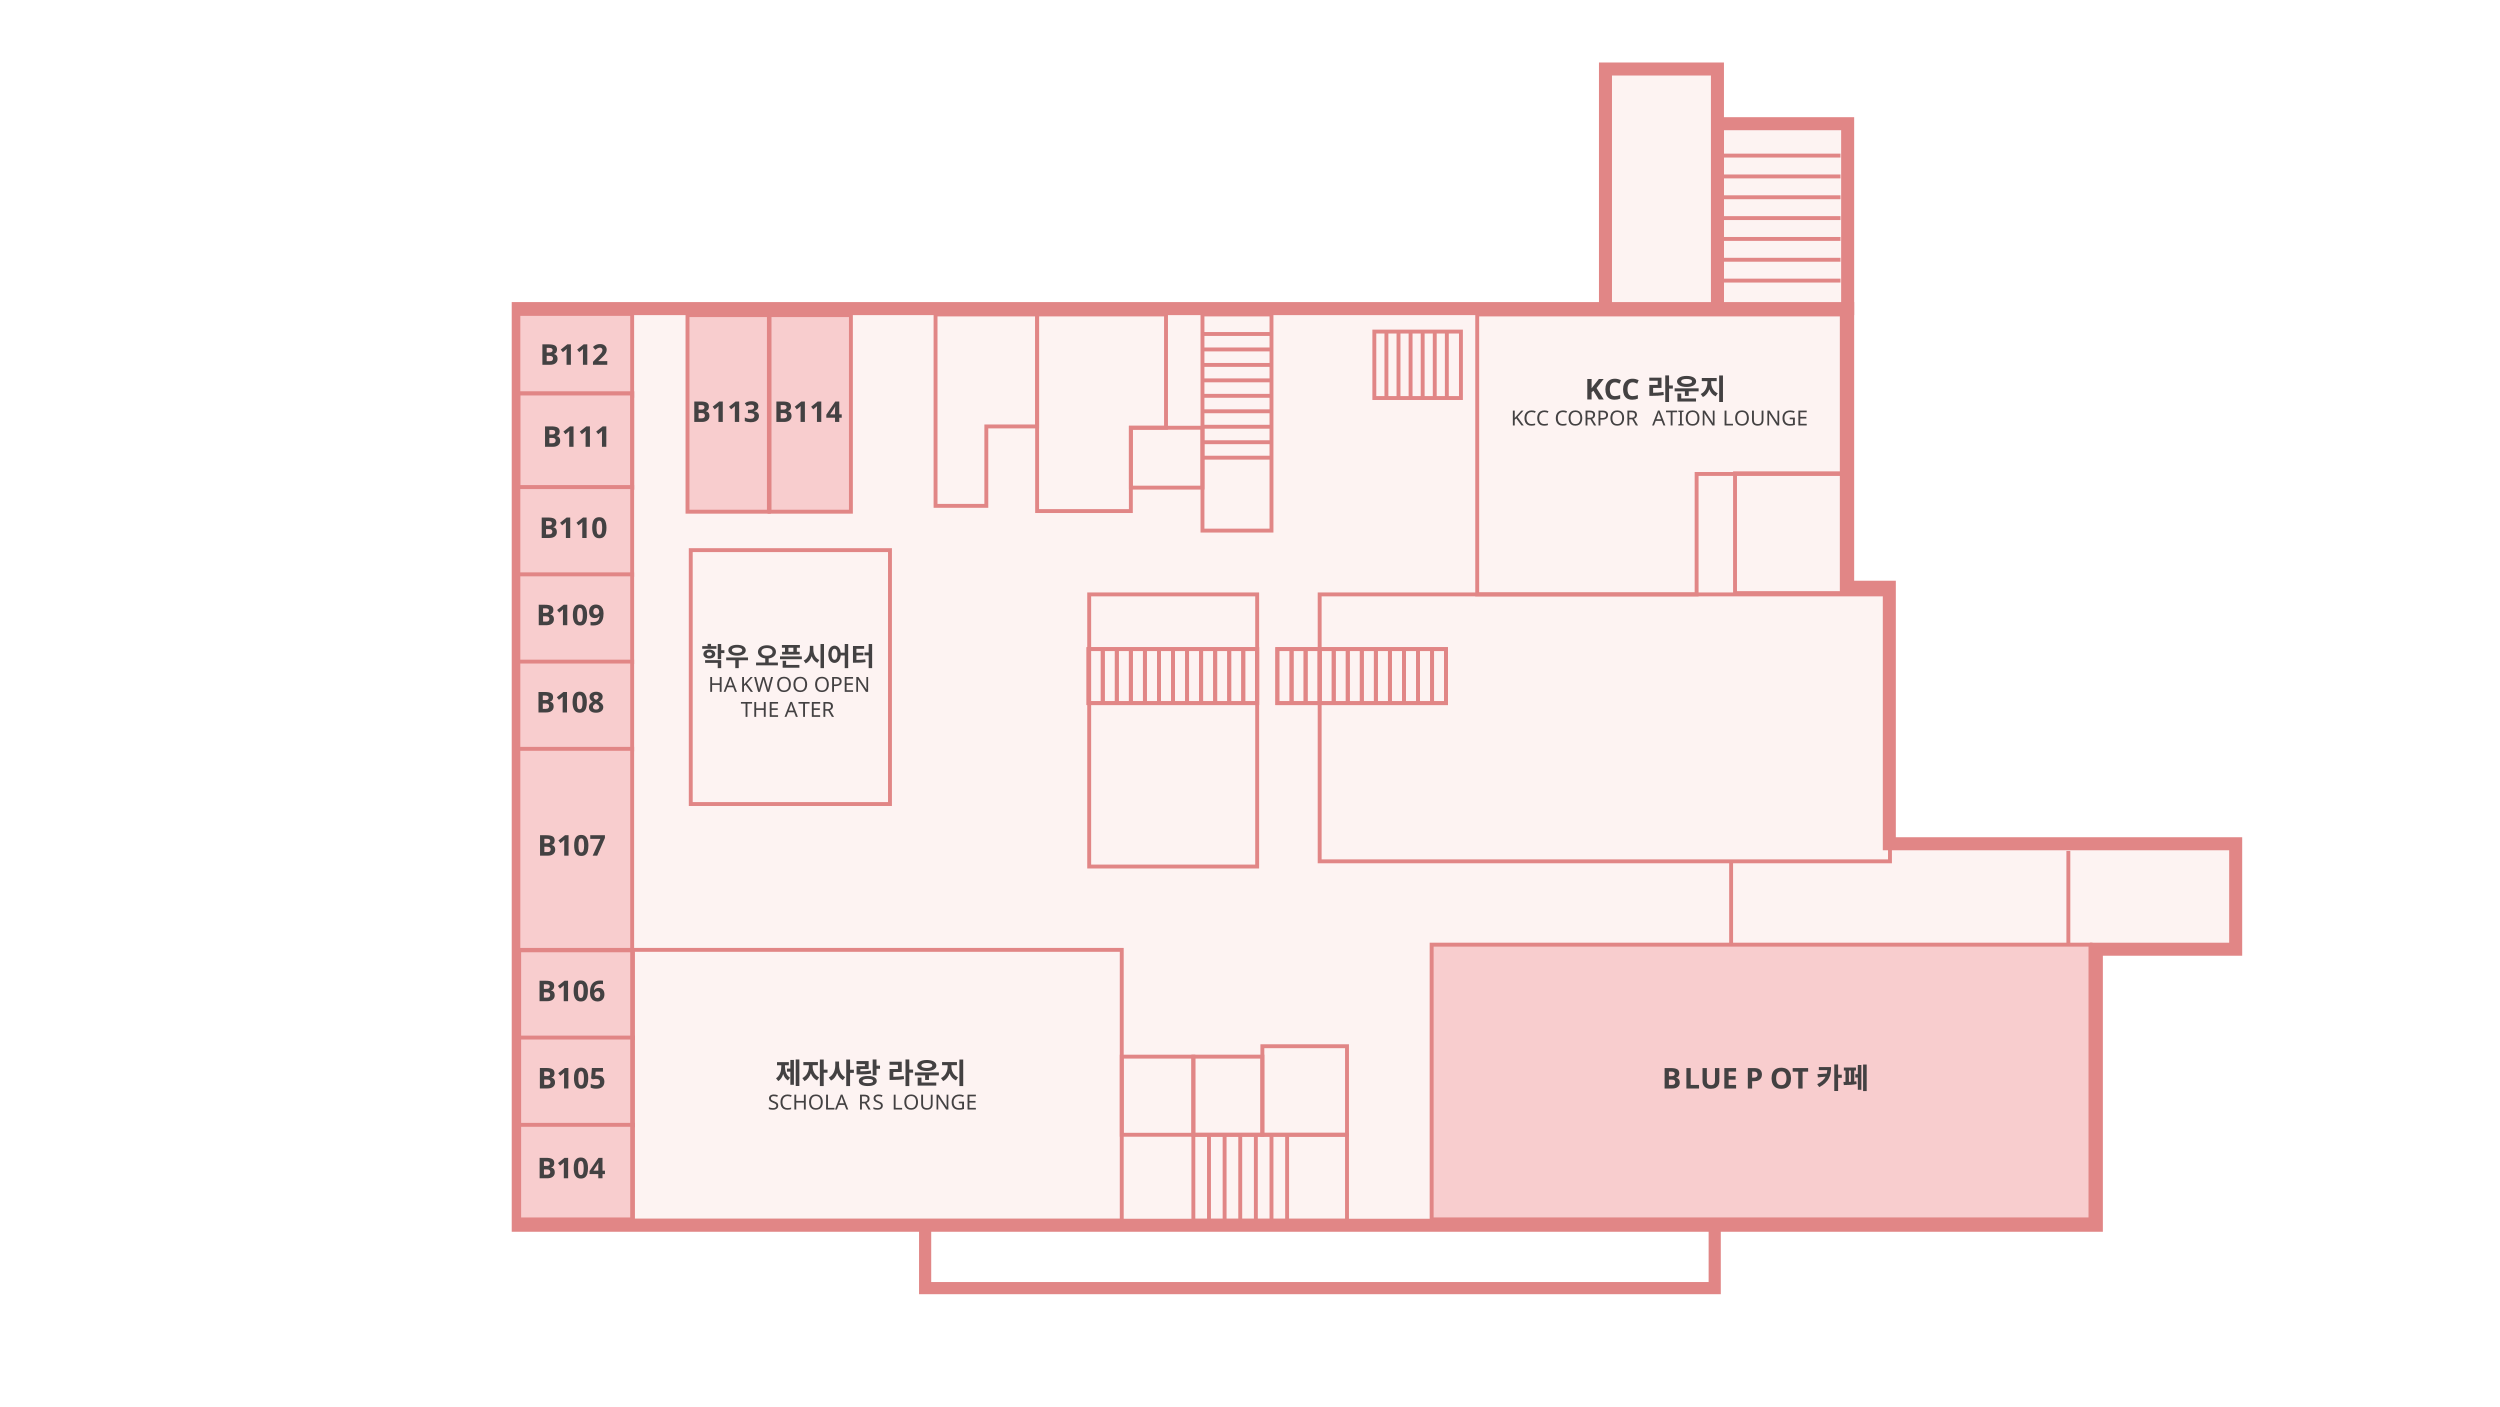
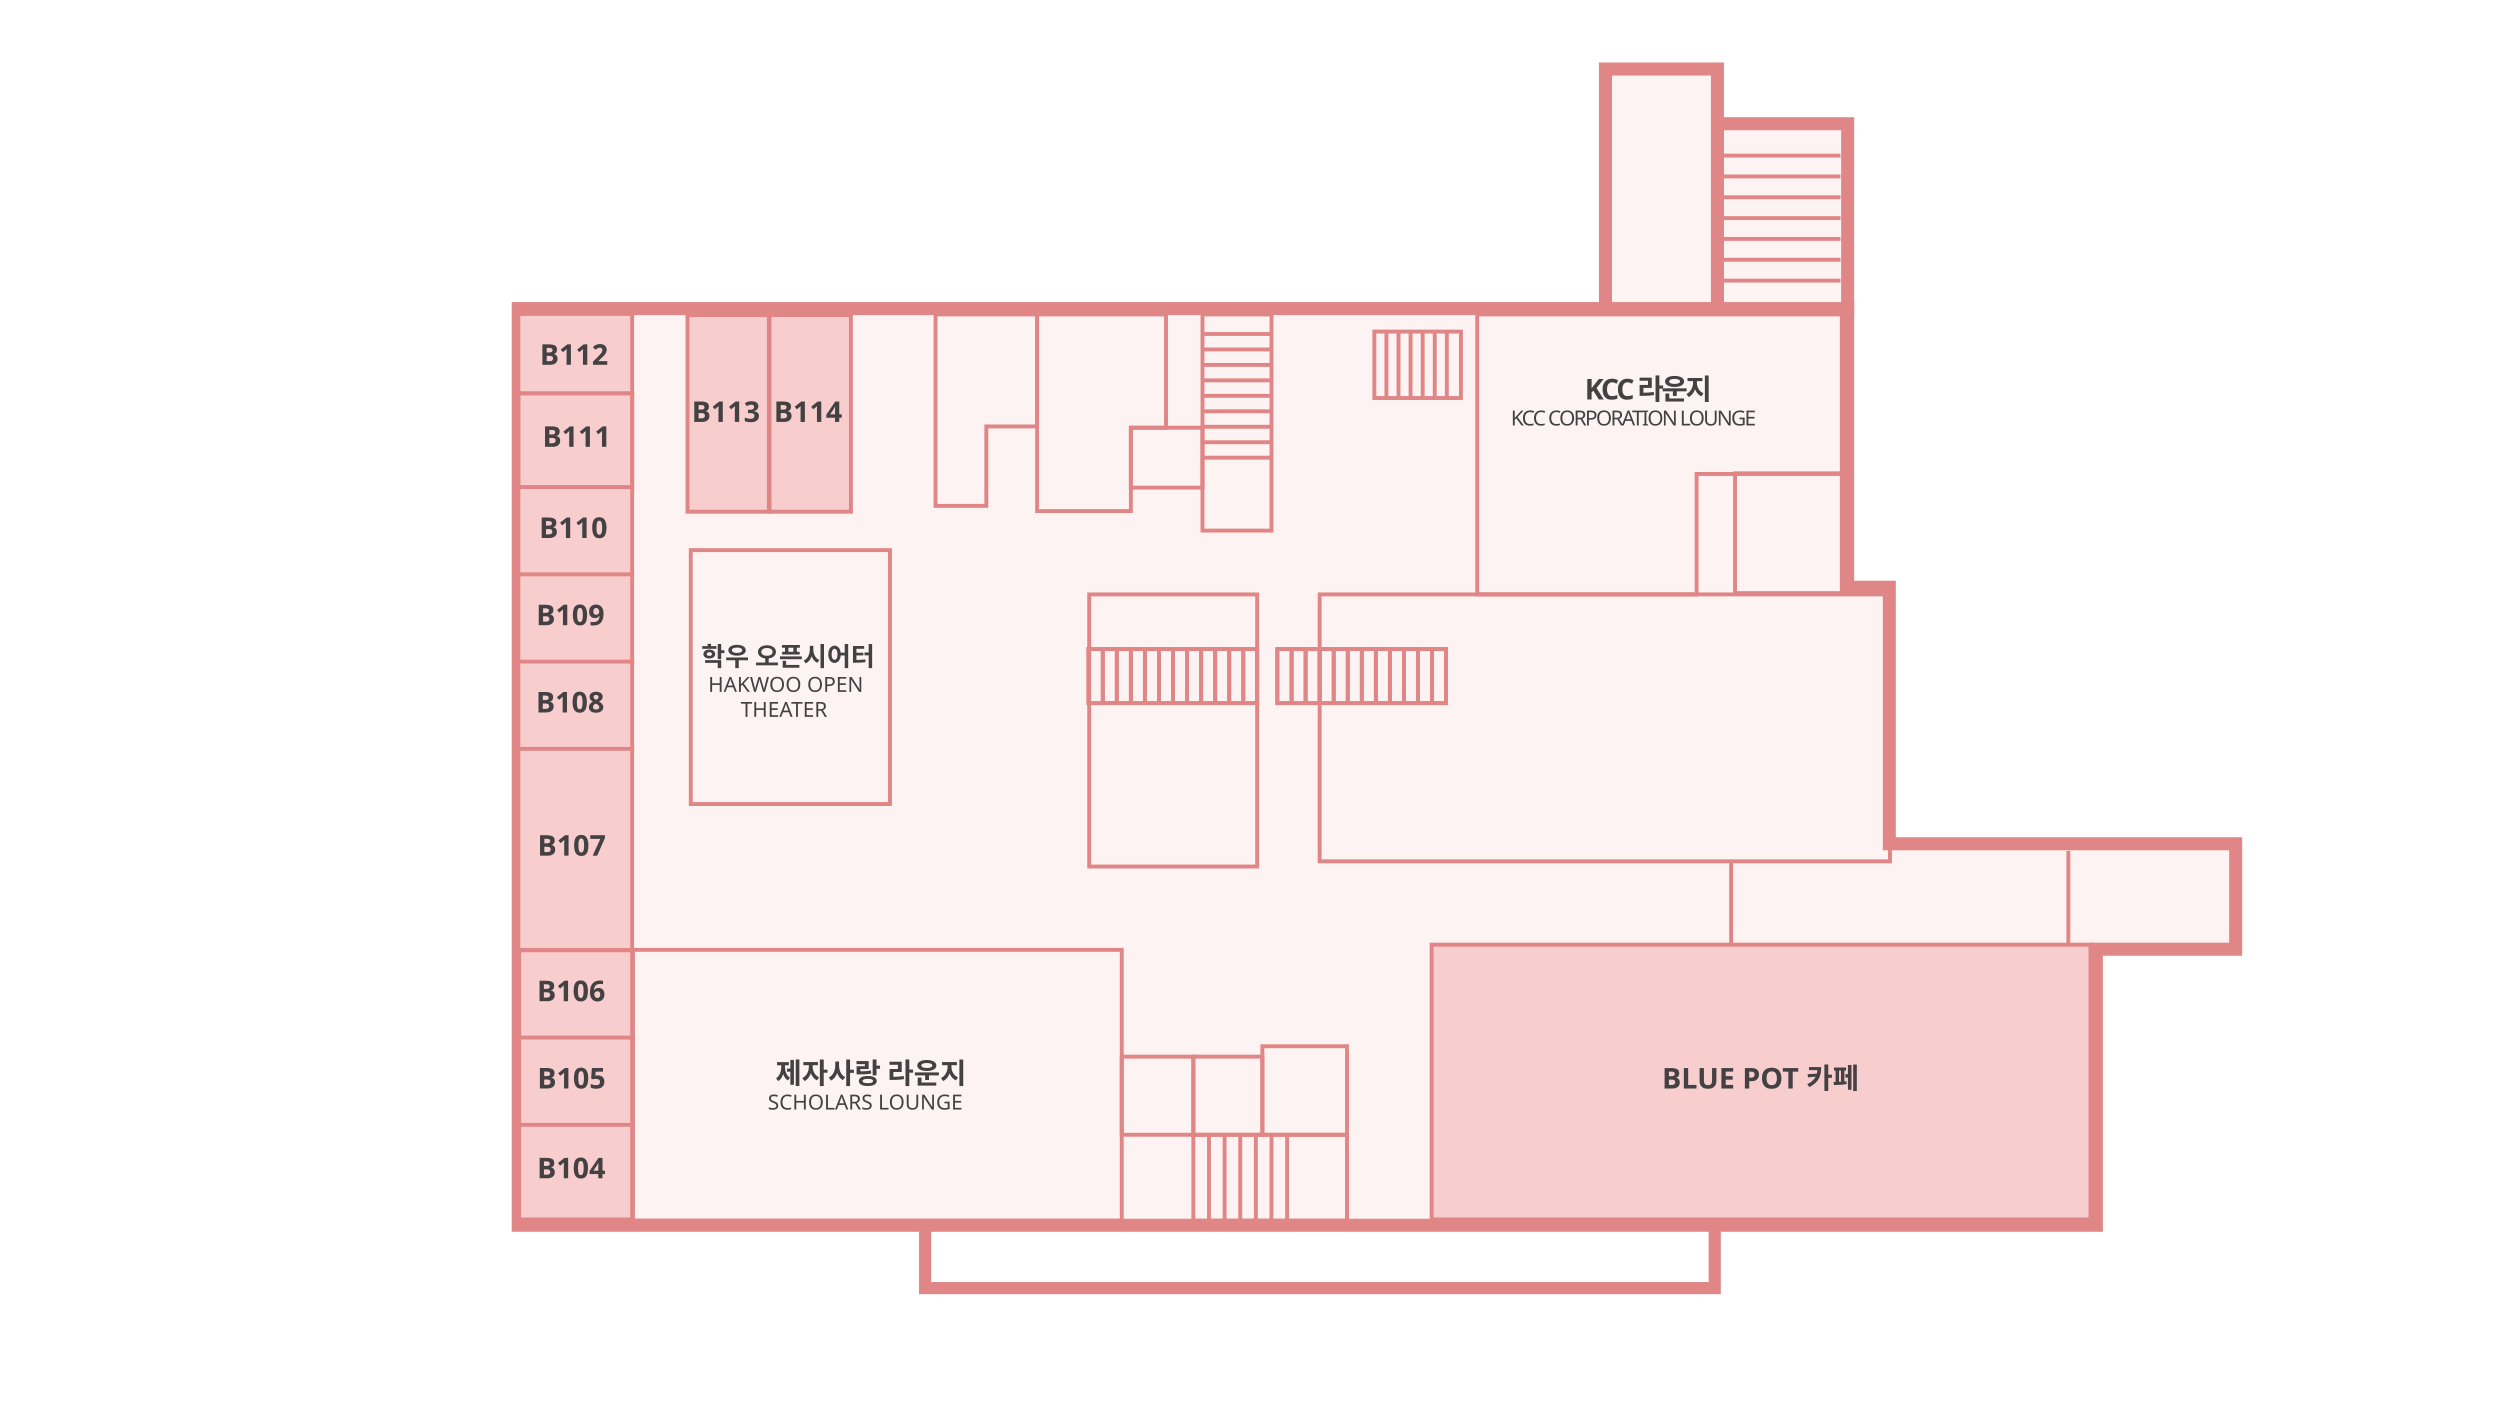
<svg xmlns="http://www.w3.org/2000/svg" viewBox="0 0 1920 1080">
  <g id="Layer_border">
    <polyline points="710.5 944.5 710.5 989.27 1316.9 989.27 1316.9 944.5" fill="none" stroke="#e18686" stroke-miterlimit="10" stroke-width="9.34" />
    <polygon points="398 941 398 237 1419 237 1419 451 1451 451 1451 648 1717 648 1717 729 1610 729 1610 941 398 941" fill="#fdf3f2" />
    <path d="m1414,242v214h32v197h266v71h-107v212H403V242h1011m10-10H393v714h1222v-212h107v-91h-266v-197h-32v-214h0Z" fill="#e18686" />
    <rect x="1319" y="95" width="100" height="142" fill="#fdf3f2" />
    <path d="m1414,100v132h-90V100h90m10-10h-110v152h110V90h0Z" fill="#e18686" />
    <rect x="1233" y="53" width="86" height="184" fill="#fdf3f2" />
    <path d="m1314,58v174h-76V58h76m10-10h-96v194h96V48h0Z" fill="#e18686" />
  </g>
  <g id="Layer_others">
    <line x1="923.5" y1="256.5" x2="976.5" y2="256.5" fill="none" stroke="#e18686" stroke-miterlimit="10" stroke-width="3" />
    <line x1="923.5" y1="268.37" x2="976.5" y2="268.37" fill="none" stroke="#e18686" stroke-miterlimit="10" stroke-width="3" />
    <line x1="923.5" y1="280.25" x2="976.5" y2="280.25" fill="none" stroke="#e18686" stroke-miterlimit="10" stroke-width="3" />
    <line x1="923.5" y1="292.12" x2="976.5" y2="292.12" fill="none" stroke="#e18686" stroke-miterlimit="10" stroke-width="3" />
    <line x1="923.5" y1="304" x2="976.5" y2="304" fill="none" stroke="#e18686" stroke-miterlimit="10" stroke-width="3" />
    <line x1="923.5" y1="315.87" x2="976.5" y2="315.87" fill="none" stroke="#e18686" stroke-miterlimit="10" stroke-width="3" />
    <line x1="923.5" y1="327.75" x2="976.5" y2="327.75" fill="none" stroke="#e18686" stroke-miterlimit="10" stroke-width="3" />
    <line x1="923.5" y1="339.62" x2="976.5" y2="339.62" fill="none" stroke="#e18686" stroke-miterlimit="10" stroke-width="3" />
    <line x1="923.5" y1="351.5" x2="976.5" y2="351.5" fill="none" stroke="#e18686" stroke-miterlimit="10" stroke-width="3" />
    <rect x="923.5" y="241.5" width="53" height="166" fill="none" stroke="#e18686" stroke-miterlimit="10" stroke-width="3" />
    <rect x="836" y="498.5" width="129.5" height="41.5" fill="none" stroke="#e18686" stroke-miterlimit="10" stroke-width="3" />
    <line x1="846.93" y1="498.5" x2="846.93" y2="540" fill="none" stroke="#e18686" stroke-miterlimit="10" stroke-width="3" />
    <line x1="857.72" y1="498.5" x2="857.72" y2="540" fill="none" stroke="#e18686" stroke-miterlimit="10" stroke-width="3" />
    <line x1="868.51" y1="498.5" x2="868.51" y2="540" fill="none" stroke="#e18686" stroke-miterlimit="10" stroke-width="3" />
    <line x1="879.3" y1="498.5" x2="879.3" y2="540" fill="none" stroke="#e18686" stroke-miterlimit="10" stroke-width="3" />
    <line x1="890.09" y1="498.5" x2="890.09" y2="540" fill="none" stroke="#e18686" stroke-miterlimit="10" stroke-width="3" />
    <line x1="900.88" y1="498.5" x2="900.88" y2="540" fill="none" stroke="#e18686" stroke-miterlimit="10" stroke-width="3" />
    <line x1="911.67" y1="498.5" x2="911.67" y2="540" fill="none" stroke="#e18686" stroke-miterlimit="10" stroke-width="3" />
    <line x1="922.46" y1="498.5" x2="922.46" y2="540" fill="none" stroke="#e18686" stroke-miterlimit="10" stroke-width="3" />
    <line x1="933.25" y1="498.5" x2="933.25" y2="540" fill="none" stroke="#e18686" stroke-miterlimit="10" stroke-width="3" />
    <line x1="944.04" y1="498.5" x2="944.04" y2="540" fill="none" stroke="#e18686" stroke-miterlimit="10" stroke-width="3" />
    <line x1="954.83" y1="498.5" x2="954.83" y2="540" fill="none" stroke="#e18686" stroke-miterlimit="10" stroke-width="3" />
    <rect x="836" y="498.5" width="129.5" height="41.5" fill="none" stroke="#e18686" stroke-miterlimit="10" stroke-width="3" />
    <line x1="846.93" y1="498.5" x2="846.93" y2="540" fill="none" stroke="#e18686" stroke-miterlimit="10" stroke-width="3" />
    <line x1="857.72" y1="498.5" x2="857.72" y2="540" fill="none" stroke="#e18686" stroke-miterlimit="10" stroke-width="3" />
    <line x1="868.51" y1="498.5" x2="868.51" y2="540" fill="none" stroke="#e18686" stroke-miterlimit="10" stroke-width="3" />
    <line x1="879.3" y1="498.5" x2="879.3" y2="540" fill="none" stroke="#e18686" stroke-miterlimit="10" stroke-width="3" />
    <line x1="890.09" y1="498.5" x2="890.09" y2="540" fill="none" stroke="#e18686" stroke-miterlimit="10" stroke-width="3" />
    <line x1="900.88" y1="498.5" x2="900.88" y2="540" fill="none" stroke="#e18686" stroke-miterlimit="10" stroke-width="3" />
    <line x1="911.67" y1="498.5" x2="911.67" y2="540" fill="none" stroke="#e18686" stroke-miterlimit="10" stroke-width="3" />
    <line x1="922.46" y1="498.5" x2="922.46" y2="540" fill="none" stroke="#e18686" stroke-miterlimit="10" stroke-width="3" />
    <line x1="933.25" y1="498.5" x2="933.25" y2="540" fill="none" stroke="#e18686" stroke-miterlimit="10" stroke-width="3" />
    <line x1="944.04" y1="498.5" x2="944.04" y2="540" fill="none" stroke="#e18686" stroke-miterlimit="10" stroke-width="3" />
    <line x1="954.83" y1="498.5" x2="954.83" y2="540" fill="none" stroke="#e18686" stroke-miterlimit="10" stroke-width="3" />
    <rect x="981" y="498.5" width="129.5" height="41.5" fill="none" stroke="#e18686" stroke-miterlimit="10" stroke-width="3" />
    <line x1="991.93" y1="498.5" x2="991.93" y2="540" fill="none" stroke="#e18686" stroke-miterlimit="10" stroke-width="3" />
    <line x1="1002.72" y1="498.5" x2="1002.72" y2="540" fill="none" stroke="#e18686" stroke-miterlimit="10" stroke-width="3" />
    <line x1="1013.51" y1="498.5" x2="1013.51" y2="540" fill="none" stroke="#e18686" stroke-miterlimit="10" stroke-width="3" />
    <line x1="1024.3" y1="498.5" x2="1024.3" y2="540" fill="none" stroke="#e18686" stroke-miterlimit="10" stroke-width="3" />
    <line x1="1035.09" y1="498.5" x2="1035.09" y2="540" fill="none" stroke="#e18686" stroke-miterlimit="10" stroke-width="3" />
    <line x1="1045.88" y1="498.5" x2="1045.88" y2="540" fill="none" stroke="#e18686" stroke-miterlimit="10" stroke-width="3" />
    <line x1="1056.67" y1="498.5" x2="1056.67" y2="540" fill="none" stroke="#e18686" stroke-miterlimit="10" stroke-width="3" />
    <line x1="1067.46" y1="498.5" x2="1067.46" y2="540" fill="none" stroke="#e18686" stroke-miterlimit="10" stroke-width="3" />
    <line x1="1078.25" y1="498.5" x2="1078.25" y2="540" fill="none" stroke="#e18686" stroke-miterlimit="10" stroke-width="3" />
    <line x1="1089.04" y1="498.5" x2="1089.04" y2="540" fill="none" stroke="#e18686" stroke-miterlimit="10" stroke-width="3" />
    <line x1="1099.83" y1="498.5" x2="1099.83" y2="540" fill="none" stroke="#e18686" stroke-miterlimit="10" stroke-width="3" />
    <rect x="981" y="498.5" width="129.5" height="41.5" fill="none" stroke="#e18686" stroke-miterlimit="10" stroke-width="3" />
    <line x1="991.93" y1="498.5" x2="991.93" y2="540" fill="none" stroke="#e18686" stroke-miterlimit="10" stroke-width="3" />
    <line x1="1002.72" y1="498.5" x2="1002.72" y2="540" fill="none" stroke="#e18686" stroke-miterlimit="10" stroke-width="3" />
    <line x1="1013.51" y1="498.5" x2="1013.51" y2="540" fill="none" stroke="#e18686" stroke-miterlimit="10" stroke-width="3" />
    <line x1="1024.3" y1="498.5" x2="1024.3" y2="540" fill="none" stroke="#e18686" stroke-miterlimit="10" stroke-width="3" />
    <line x1="1035.09" y1="498.5" x2="1035.09" y2="540" fill="none" stroke="#e18686" stroke-miterlimit="10" stroke-width="3" />
    <line x1="1045.88" y1="498.5" x2="1045.88" y2="540" fill="none" stroke="#e18686" stroke-miterlimit="10" stroke-width="3" />
    <line x1="1056.67" y1="498.5" x2="1056.67" y2="540" fill="none" stroke="#e18686" stroke-miterlimit="10" stroke-width="3" />
    <line x1="1067.46" y1="498.5" x2="1067.46" y2="540" fill="none" stroke="#e18686" stroke-miterlimit="10" stroke-width="3" />
    <line x1="1078.25" y1="498.5" x2="1078.25" y2="540" fill="none" stroke="#e18686" stroke-miterlimit="10" stroke-width="3" />
    <line x1="1089.04" y1="498.5" x2="1089.04" y2="540" fill="none" stroke="#e18686" stroke-miterlimit="10" stroke-width="3" />
    <line x1="1099.83" y1="498.5" x2="1099.83" y2="540" fill="none" stroke="#e18686" stroke-miterlimit="10" stroke-width="3" />
    <rect x="836.5" y="456.5" width="129" height="209" fill="none" stroke="#e18686" stroke-miterlimit="10" stroke-width="3" />
    <rect x="1013.5" y="456.5" width="438" height="205" fill="none" stroke="#e18686" stroke-miterlimit="10" stroke-width="3" />
    <rect x="861.5" y="811.5" width="55" height="60" fill="none" stroke="#e18686" stroke-miterlimit="10" stroke-width="3" />
    <rect x="916.5" y="811.5" width="53" height="60" transform="translate(1886 1683) rotate(180)" fill="none" stroke="#e18686" stroke-miterlimit="10" stroke-width="3" />
    <rect x="969.5" y="803.5" width="65" height="68" fill="none" stroke="#e18686" stroke-miterlimit="10" stroke-width="3" />
    <rect x="916.5" y="871.5" width="118" height="66" fill="none" stroke="#e18686" stroke-miterlimit="10" stroke-width="3" />
    <line x1="928.5" y1="872.5" x2="928.5" y2="937.5" fill="none" stroke="#e18686" stroke-miterlimit="10" stroke-width="3" />
    <line x1="940.5" y1="872.5" x2="940.5" y2="937.5" fill="none" stroke="#e18686" stroke-miterlimit="10" stroke-width="3" />
    <line x1="952.5" y1="872.5" x2="952.5" y2="937.5" fill="none" stroke="#e18686" stroke-miterlimit="10" stroke-width="3" />
    <line x1="964.5" y1="872.5" x2="964.5" y2="937.5" fill="none" stroke="#e18686" stroke-miterlimit="10" stroke-width="3" />
    <line x1="976.5" y1="872.5" x2="976.5" y2="937.5" fill="none" stroke="#e18686" stroke-miterlimit="10" stroke-width="3" />
    <line x1="988.5" y1="872.5" x2="988.5" y2="937.5" fill="none" stroke="#e18686" stroke-miterlimit="10" stroke-width="3" />
    <rect x="1055.49" y="254.65" width="66.51" height="51.04" fill="none" stroke="#e18686" stroke-miterlimit="10" stroke-width="3" />
    <line x1="1064.77" y1="255.42" x2="1064.77" y2="305.69" fill="none" stroke="#e18686" stroke-miterlimit="10" stroke-width="3" />
    <line x1="1074.05" y1="255.42" x2="1074.05" y2="305.69" fill="none" stroke="#e18686" stroke-miterlimit="10" stroke-width="3" />
    <line x1="1083.33" y1="255.42" x2="1083.33" y2="305.69" fill="none" stroke="#e18686" stroke-miterlimit="10" stroke-width="3" />
    <line x1="1092.61" y1="255.42" x2="1092.61" y2="305.69" fill="none" stroke="#e18686" stroke-miterlimit="10" stroke-width="3" />
    <line x1="1101.89" y1="255.42" x2="1101.89" y2="305.69" fill="none" stroke="#e18686" stroke-miterlimit="10" stroke-width="3" />
    <line x1="1111.17" y1="255.42" x2="1111.17" y2="305.69" fill="none" stroke="#e18686" stroke-miterlimit="10" stroke-width="3" />
    <line x1="1321.5" y1="119.5" x2="1413.5" y2="119.5" fill="none" stroke="#e18686" stroke-miterlimit="10" stroke-width="3" />
    <line x1="1321.5" y1="135.5" x2="1413.5" y2="135.5" fill="none" stroke="#e18686" stroke-miterlimit="10" stroke-width="3" />
    <line x1="1321.5" y1="151.5" x2="1413.5" y2="151.5" fill="none" stroke="#e18686" stroke-miterlimit="10" stroke-width="3" />
    <line x1="1321.5" y1="167.5" x2="1413.5" y2="167.5" fill="none" stroke="#e18686" stroke-miterlimit="10" stroke-width="3" />
    <line x1="1321.5" y1="183.5" x2="1413.5" y2="183.5" fill="none" stroke="#e18686" stroke-miterlimit="10" stroke-width="3" />
    <line x1="1321.5" y1="199.5" x2="1413.5" y2="199.5" fill="none" stroke="#e18686" stroke-miterlimit="10" stroke-width="3" />
    <line x1="1321.5" y1="215.5" x2="1413.5" y2="215.5" fill="none" stroke="#e18686" stroke-miterlimit="10" stroke-width="3" />
    <rect x="868.5" y="328.5" width="55" height="46" fill="none" stroke="#e18686" stroke-miterlimit="10" stroke-width="3" />
    <rect x="1332.5" y="363.5" width="82" height="92" fill="none" stroke="#e18686" stroke-miterlimit="10" stroke-width="3" />
    <line x1="1588.5" y1="653.5" x2="1588.5" y2="725.5" fill="none" stroke="#e18686" stroke-miterlimit="10" stroke-width="3" />
    <line x1="1329.5" y1="661.5" x2="1329.5" y2="725.5" fill="none" stroke="#e18686" stroke-miterlimit="10" stroke-width="3" />
  </g>
  <g id="Layer_toilet1">
    <polygon points="718.5 241.5 718.5 327.5 718.5 388.5 757.5 388.5 757.5 327.5 796.5 327.5 796.5 241.5 718.5 241.5" fill="none" stroke="#e18686" stroke-miterlimit="10" stroke-width="3" />
  </g>
  <g id="Layer_toilet2">
    <polygon points="796.5 241.5 796.5 328.5 796.5 392.5 868.5 392.5 868.5 328.5 895.5 328.5 895.5 241.5 796.5 241.5" fill="none" stroke="#e18686" stroke-miterlimit="10" stroke-width="3" />
  </g>
  <g id="Layer_오픈시어터">
    <rect x="530.5" y="422.5" width="153" height="195" fill="none" stroke="#e18686" stroke-miterlimit="10" stroke-width="3" />
    <text transform="translate(538.5 511.35)" fill="#434142" font-family="NanumSquareNeovariable-Heavy, 'NanumSquare Neo variable'" font-size="20" font-variation-settings="'wght' 900" font-weight="800">
      <tspan x="0" y="0">학우 오픈시어터</tspan>
    </text>
    <text transform="translate(543.91 531.35)" fill="#434142" font-family="NanumSquareNeovariable-Regular, 'NanumSquare Neo variable'" font-size="16" font-variation-settings="'wght' 300">
-       <tspan x="0" y="0">HA</tspan>
-       <tspan x="24.5" y="0" letter-spacing="-.01em">K</tspan>
-       <tspan x="35.1" y="0" letter-spacing="-.02em">W</tspan>
-       <tspan x="51.97" y="0">OO OPEN</tspan>
-       <tspan x="24.96" y="19.2">THE</tspan>
-       <tspan x="58.62" y="19.2" letter-spacing="-.1em">A</tspan>
-       <tspan x="69.15" y="19.2">TER</tspan>
+       <tspan x="0" y="0">HAKWOO OPEN</tspan>
+       <tspan x="24.96" y="19.2">THEATER</tspan>
    </text>
  </g>
  <g id="Layer_B113">
    <rect x="528" y="242" width="62.5" height="151" transform="translate(1118.5 635) rotate(180)" fill="#f8cdce" stroke="#e18686" stroke-miterlimit="10" stroke-width="3" />
    <text transform="translate(531.22 324.06)" fill="#434142" font-family="NanumSquareNeovariable-Heavy, 'NanumSquare Neo variable'" font-size="22" font-variation-settings="'wght' 900" font-weight="800">
      <tspan x="0" y="0">B113</tspan>
    </text>
  </g>
  <g id="Layer_B114">
    <rect x="591" y="242" width="62.5" height="151" transform="translate(1244.5 635) rotate(180)" fill="#f8cdce" stroke="#e18686" stroke-miterlimit="10" stroke-width="3" />
    <text transform="translate(594.28 324.06)" fill="#434142" font-family="NanumSquareNeovariable-Heavy, 'NanumSquare Neo variable'" font-size="22" font-variation-settings="'wght' 900" font-weight="800">
      <tspan x="0" y="0">B114</tspan>
    </text>
  </g>
  <g id="Layer_B112">
    <rect x="398.1" y="241.1" width="87.4" height="62.9" transform="translate(883.6 545.1) rotate(180)" fill="#f8cdce" stroke="#e18686" stroke-miterlimit="10" stroke-width="3" />
    <text transform="translate(414.57 280.16)" fill="#434142" font-family="NanumSquareNeovariable-Heavy, 'NanumSquare Neo variable'" font-size="22" font-variation-settings="'wght' 900" font-weight="800">
      <tspan x="0" y="0">B112</tspan>
    </text>
  </g>
  <g id="Layer_B111">
    <rect x="398.1" y="302.1" width="87.4" height="72.4" transform="translate(883.6 676.6) rotate(180)" fill="#f8cdce" stroke="#e18686" stroke-miterlimit="10" stroke-width="3.22" />
    <text transform="translate(416.6 343.16)" fill="#434142" font-family="NanumSquareNeovariable-Heavy, 'NanumSquare Neo variable'" font-size="22" font-variation-settings="'wght' 900" font-weight="800">
      <tspan x="0" y="0">B111</tspan>
    </text>
  </g>
  <g id="Layer_B110">
    <rect x="398.1" y="374.1" width="87.4" height="67.4" transform="translate(883.6 815.6) rotate(180)" fill="#f8cdce" stroke="#e18686" stroke-miterlimit="10" stroke-width="3" />
    <text transform="translate(414.05 413.16)" fill="#434142" font-family="NanumSquareNeovariable-Heavy, 'NanumSquare Neo variable'" font-size="22" font-variation-settings="'wght' 900" font-weight="800">
      <tspan x="0" y="0">B110</tspan>
    </text>
  </g>
  <g id="Layer_B109">
    <rect x="398.1" y="441.1" width="87.4" height="67.4" transform="translate(883.6 949.6) rotate(180)" fill="#f8cdce" stroke="#e18686" stroke-miterlimit="10" stroke-width="3" />
    <text transform="translate(411.78 480.16)" fill="#434142" font-family="NanumSquareNeovariable-Heavy, 'NanumSquare Neo variable'" font-size="22" font-variation-settings="'wght' 900" font-weight="800">
      <tspan x="0" y="0">B109</tspan>
    </text>
  </g>
  <g id="Layer_B108">
    <rect x="398.1" y="508.1" width="87.4" height="67.4" transform="translate(883.6 1083.6) rotate(180)" fill="#f8cdce" stroke="#e18686" stroke-miterlimit="10" stroke-width="3" />
    <text transform="translate(411.57 547.16)" fill="#434142" font-family="NanumSquareNeovariable-Heavy, 'NanumSquare Neo variable'" font-size="22" font-variation-settings="'wght' 900" font-weight="800">
      <tspan x="0" y="0">B108</tspan>
    </text>
  </g>
  <g id="Layer_B107">
    <rect x="398.1" y="575.1" width="87.4" height="154.4" transform="translate(883.6 1304.6) rotate(180)" fill="#f8cdce" stroke="#e18686" stroke-miterlimit="10" stroke-width="3" />
    <text transform="translate(412.77 657.16)" fill="#434142" font-family="NanumSquareNeovariable-Heavy, 'NanumSquare Neo variable'" font-size="22" font-variation-settings="'wght' 900" font-weight="800">
      <tspan x="0" y="0">B107</tspan>
    </text>
  </g>
  <g id="Layer_B106">
    <rect x="398.72" y="729.86" width="87.4" height="67.4" transform="translate(884.84 1527.12) rotate(180)" fill="#f8cdce" stroke="#e18686" stroke-miterlimit="10" stroke-width="3" />
    <text transform="translate(412.39 768.92)" fill="#434142" font-family="NanumSquareNeovariable-Heavy, 'NanumSquare Neo variable'" font-size="22" font-variation-settings="'wght' 900" font-weight="800">
      <tspan x="0" y="0">B106</tspan>
    </text>
  </g>
  <g id="Layer_B105">
    <rect x="398.72" y="796.86" width="87.4" height="67.4" transform="translate(884.84 1661.12) rotate(180)" fill="#f8cdce" stroke="#e18686" stroke-miterlimit="10" stroke-width="3" />
    <text transform="translate(412.64 835.92)" fill="#434142" font-family="NanumSquareNeovariable-Heavy, 'NanumSquare Neo variable'" font-size="22" font-variation-settings="'wght' 900" font-weight="800">
      <tspan x="0" y="0">B105</tspan>
    </text>
  </g>
  <g id="Layer_B104">
    <rect x="398.72" y="863.86" width="87.4" height="72.64" transform="translate(884.84 1800.36) rotate(180)" fill="#f8cdce" stroke="#e18686" stroke-miterlimit="10" stroke-width="3" />
    <text transform="translate(412.45 904.92)" fill="#434142" font-family="NanumSquareNeovariable-Heavy, 'NanumSquare Neo variable'" font-size="22" font-variation-settings="'wght' 900" font-weight="800">
      <tspan x="0" y="0">B104</tspan>
    </text>
  </g>
  <g id="Layer_Bluepot">
    <rect x="1099.5" y="725.5" width="506" height="211" fill="#f8cdce" stroke="#e18686" stroke-miterlimit="10" stroke-width="3.03" />
    <text transform="translate(1276.43 835.98)" fill="#434142" font-family="NanumSquareNeovariable-Heavy, 'NanumSquare Neo variable'" font-size="22" font-variation-settings="'wght' 900" font-weight="800">
-       <tspan x="0" y="0">B</tspan>
-       <tspan x="16.74" y="0" letter-spacing="-.04em">L</tspan>
-       <tspan x="29.24" y="0">UE P</tspan>
-       <tspan x="82.85" y="0" letter-spacing="-.03em">O</tspan>
-       <tspan x="99.92" y="0" letter-spacing="0em">T 카페</tspan>
+       <tspan x="0" y="0">BLUE POT 카페</tspan>
    </text>
  </g>
  <g id="Layer_제자사랑라운지">
    <rect x="485.5" y="729.5" width="376" height="208" fill="none" stroke="#e18686" stroke-miterlimit="10" stroke-width="3" />
    <text transform="translate(595.51 832.13)" fill="#434142" font-family="NanumSquareNeovariable-Heavy, 'NanumSquare Neo variable'" font-size="22" font-variation-settings="'wght' 900" font-weight="800">
      <tspan x="0" y="0">제자사랑 라운지</tspan>
    </text>
    <text transform="translate(589.64 852.13)" fill="#434142" font-family="NanumSquareNeovariable-Regular, 'NanumSquare Neo variable'" font-size="16" font-variation-settings="'wght' 300">
-       <tspan x="0" y="0">SCHOLA</tspan>
-       <tspan x="69.31" y="0" letter-spacing="-.03em">R</tspan>
-       <tspan x="80.32" y="0">S </tspan>
-       <tspan x="95.2" y="0" letter-spacing="-.04em">L</tspan>
-       <tspan x="103.89" y="0">OUNGE</tspan>
+       <tspan x="0" y="0">SCHOLARS LOUNGE</tspan>
    </text>
  </g>
  <g id="Layer_KCC라운지">
+     <polygon points="1303 364 1414.5 364 1414.5 241.5 1134.5 241.5 1134.5 456.5 1303 456.5 1303 364" fill="none" stroke="#e18686" stroke-miterlimit="10" stroke-width="3" />
    <text transform="translate(1217.06 306.77)" fill="#434142" font-family="NanumSquareNeovariable-Heavy, 'NanumSquare Neo variable'" font-size="22" font-variation-settings="'wght' 900" font-weight="800">
-       <tspan x="0" y="0" letter-spacing="-.08em">K</tspan>
-       <tspan x="14.59" y="0" letter-spacing="0em">CC 라운지</tspan>
+       <tspan x="0" y="0" letter-spacing="-.08em">KCC 라운지</tspan>
    </text>
    <text transform="translate(1160.33 326.77)" fill="#434142" font-family="NanumSquareNeovariable-Regular, 'NanumSquare Neo variable'" font-size="16" font-variation-settings="'wght' 300">
-       <tspan x="0" y="0" letter-spacing="-.08em">K</tspan>
-       <tspan x="9.49" y="0">CC CORPOR</tspan>
-       <tspan x="108.48" y="0" letter-spacing="-.1em">A</tspan>
-       <tspan x="119.01" y="0">TION </tspan>
-       <tspan x="162.61" y="0" letter-spacing="-.04em">L</tspan>
-       <tspan x="171.29" y="0" letter-spacing="0em">OUNGE</tspan>
-     </text>
-     <polygon points="1303 364 1414.5 364 1414.5 241.5 1134.5 241.5 1134.5 456.5 1303 456.5 1303 364" fill="none" stroke="#e18686" stroke-miterlimit="10" stroke-width="3" />
+       <tspan x="0" y="0" letter-spacing="-.08em">KCC CORPORATION LOUNGE</tspan>
+     </text>
  </g>
</svg>
